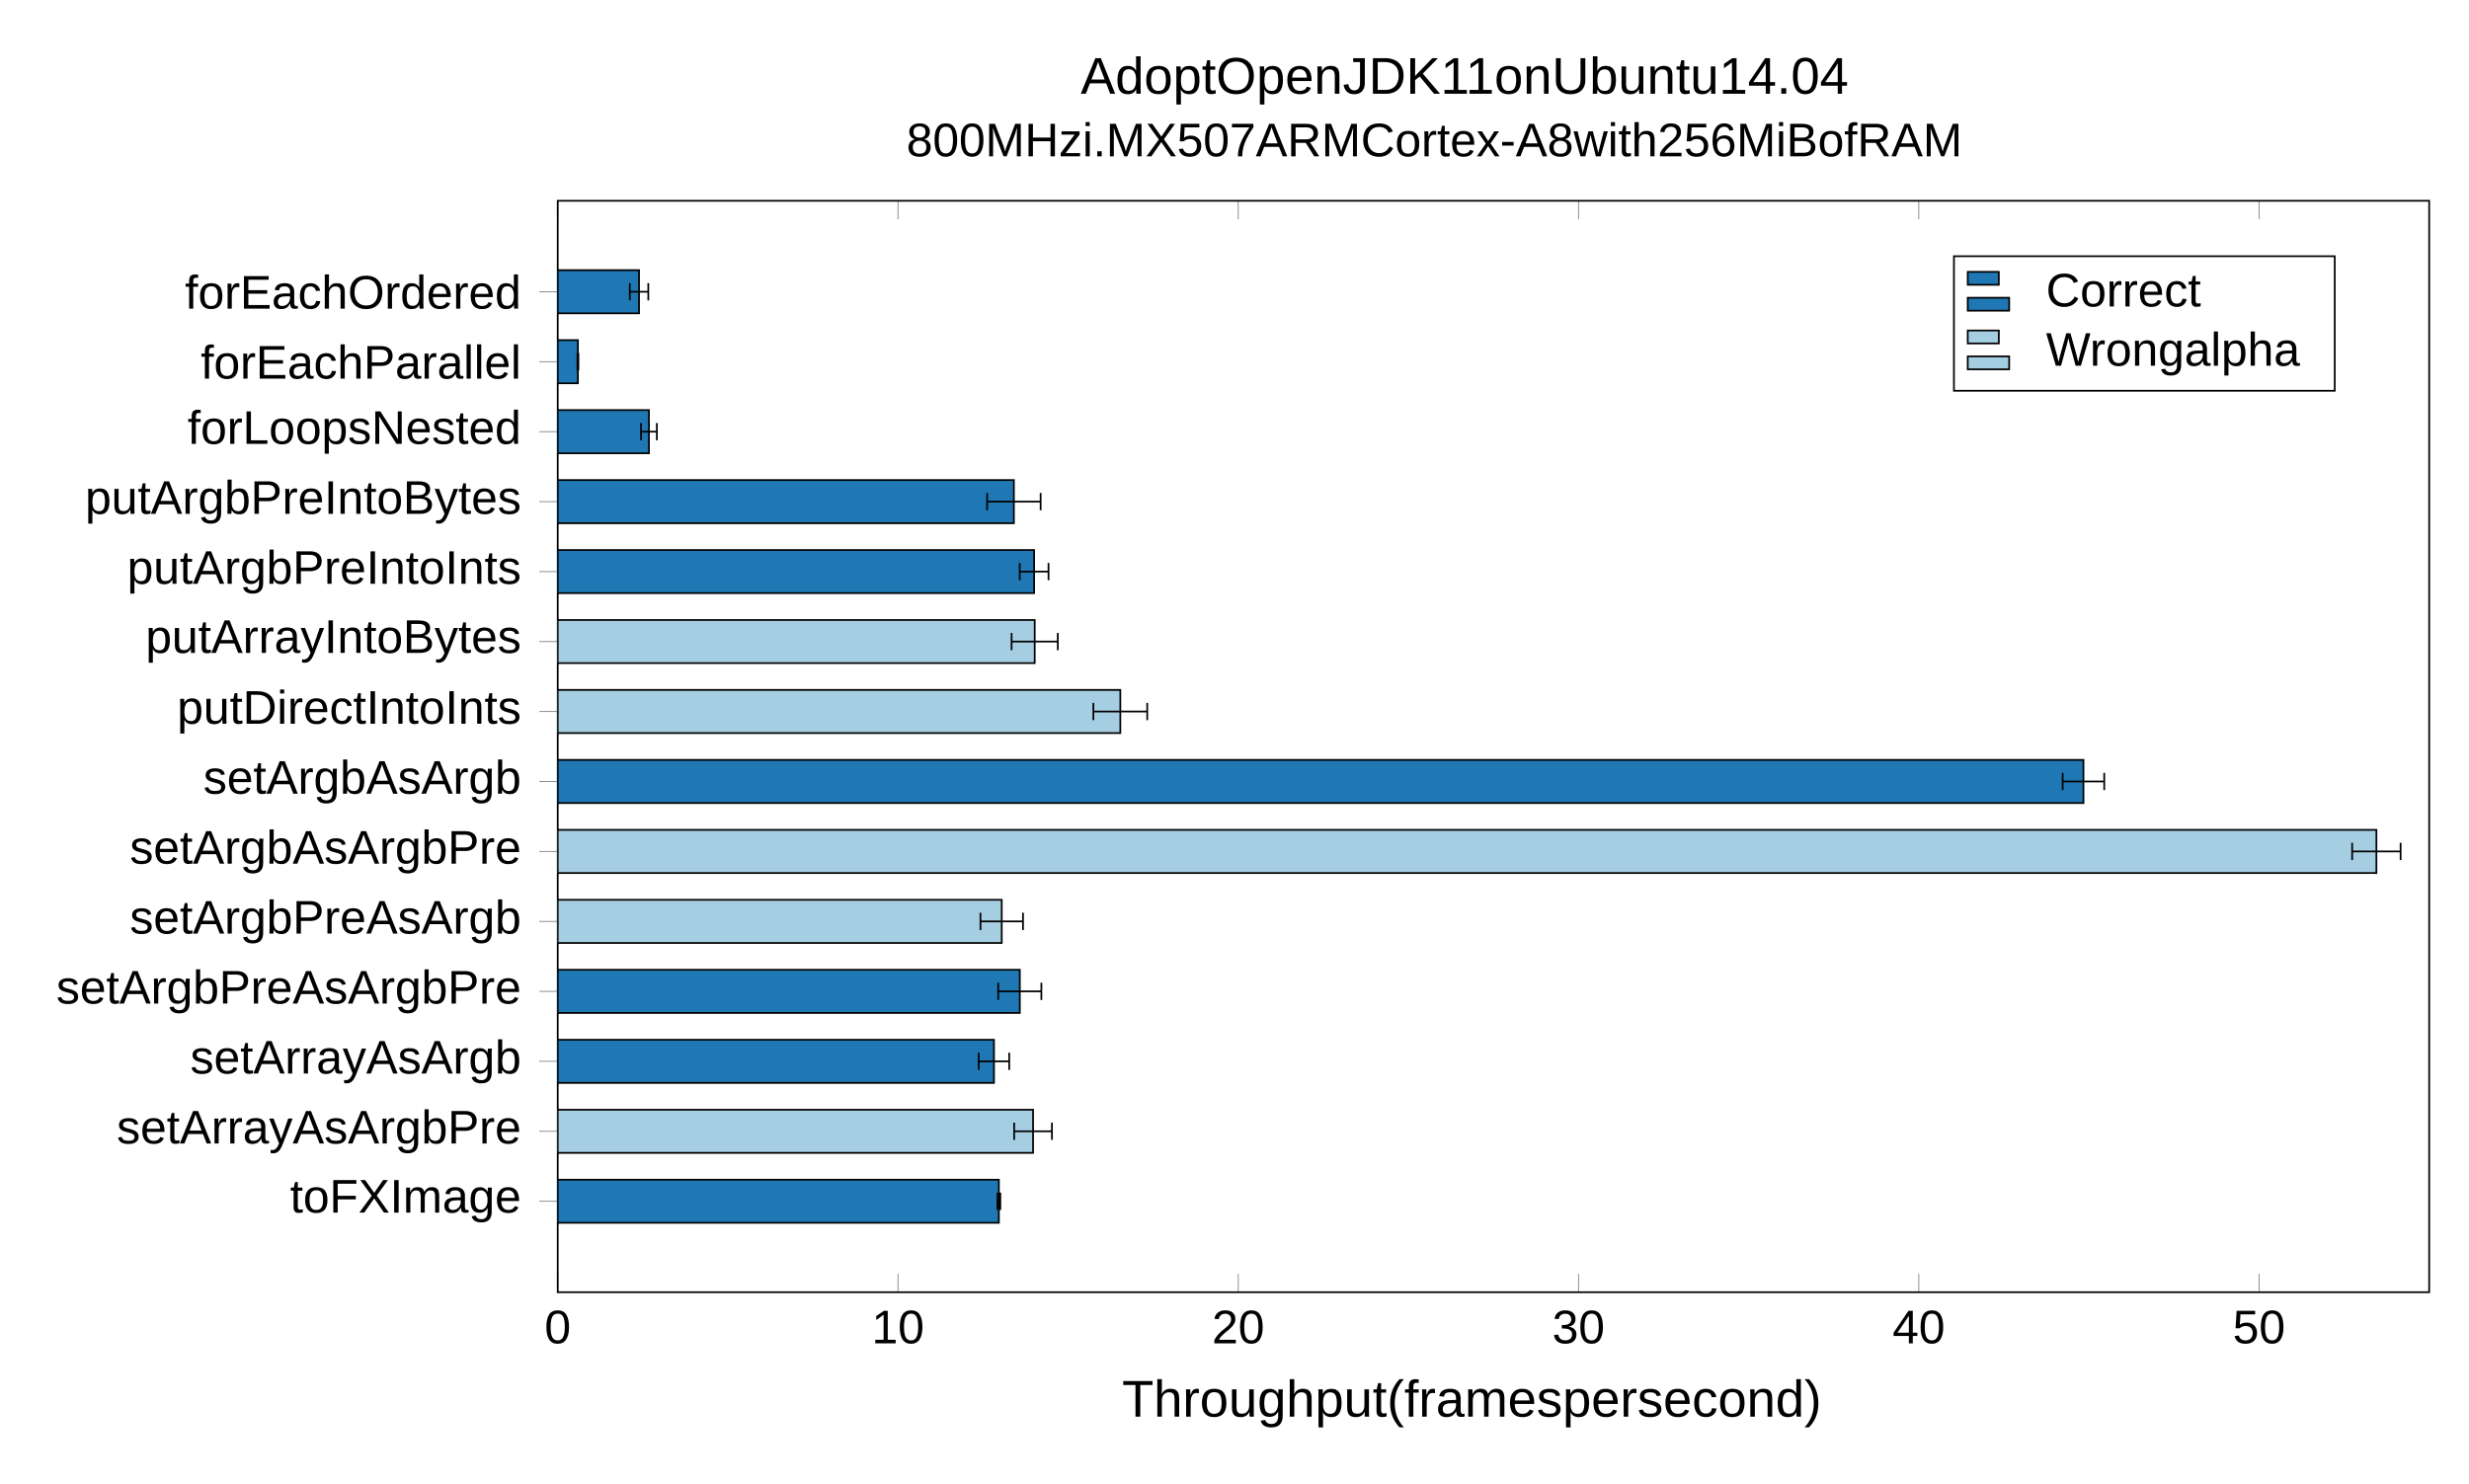
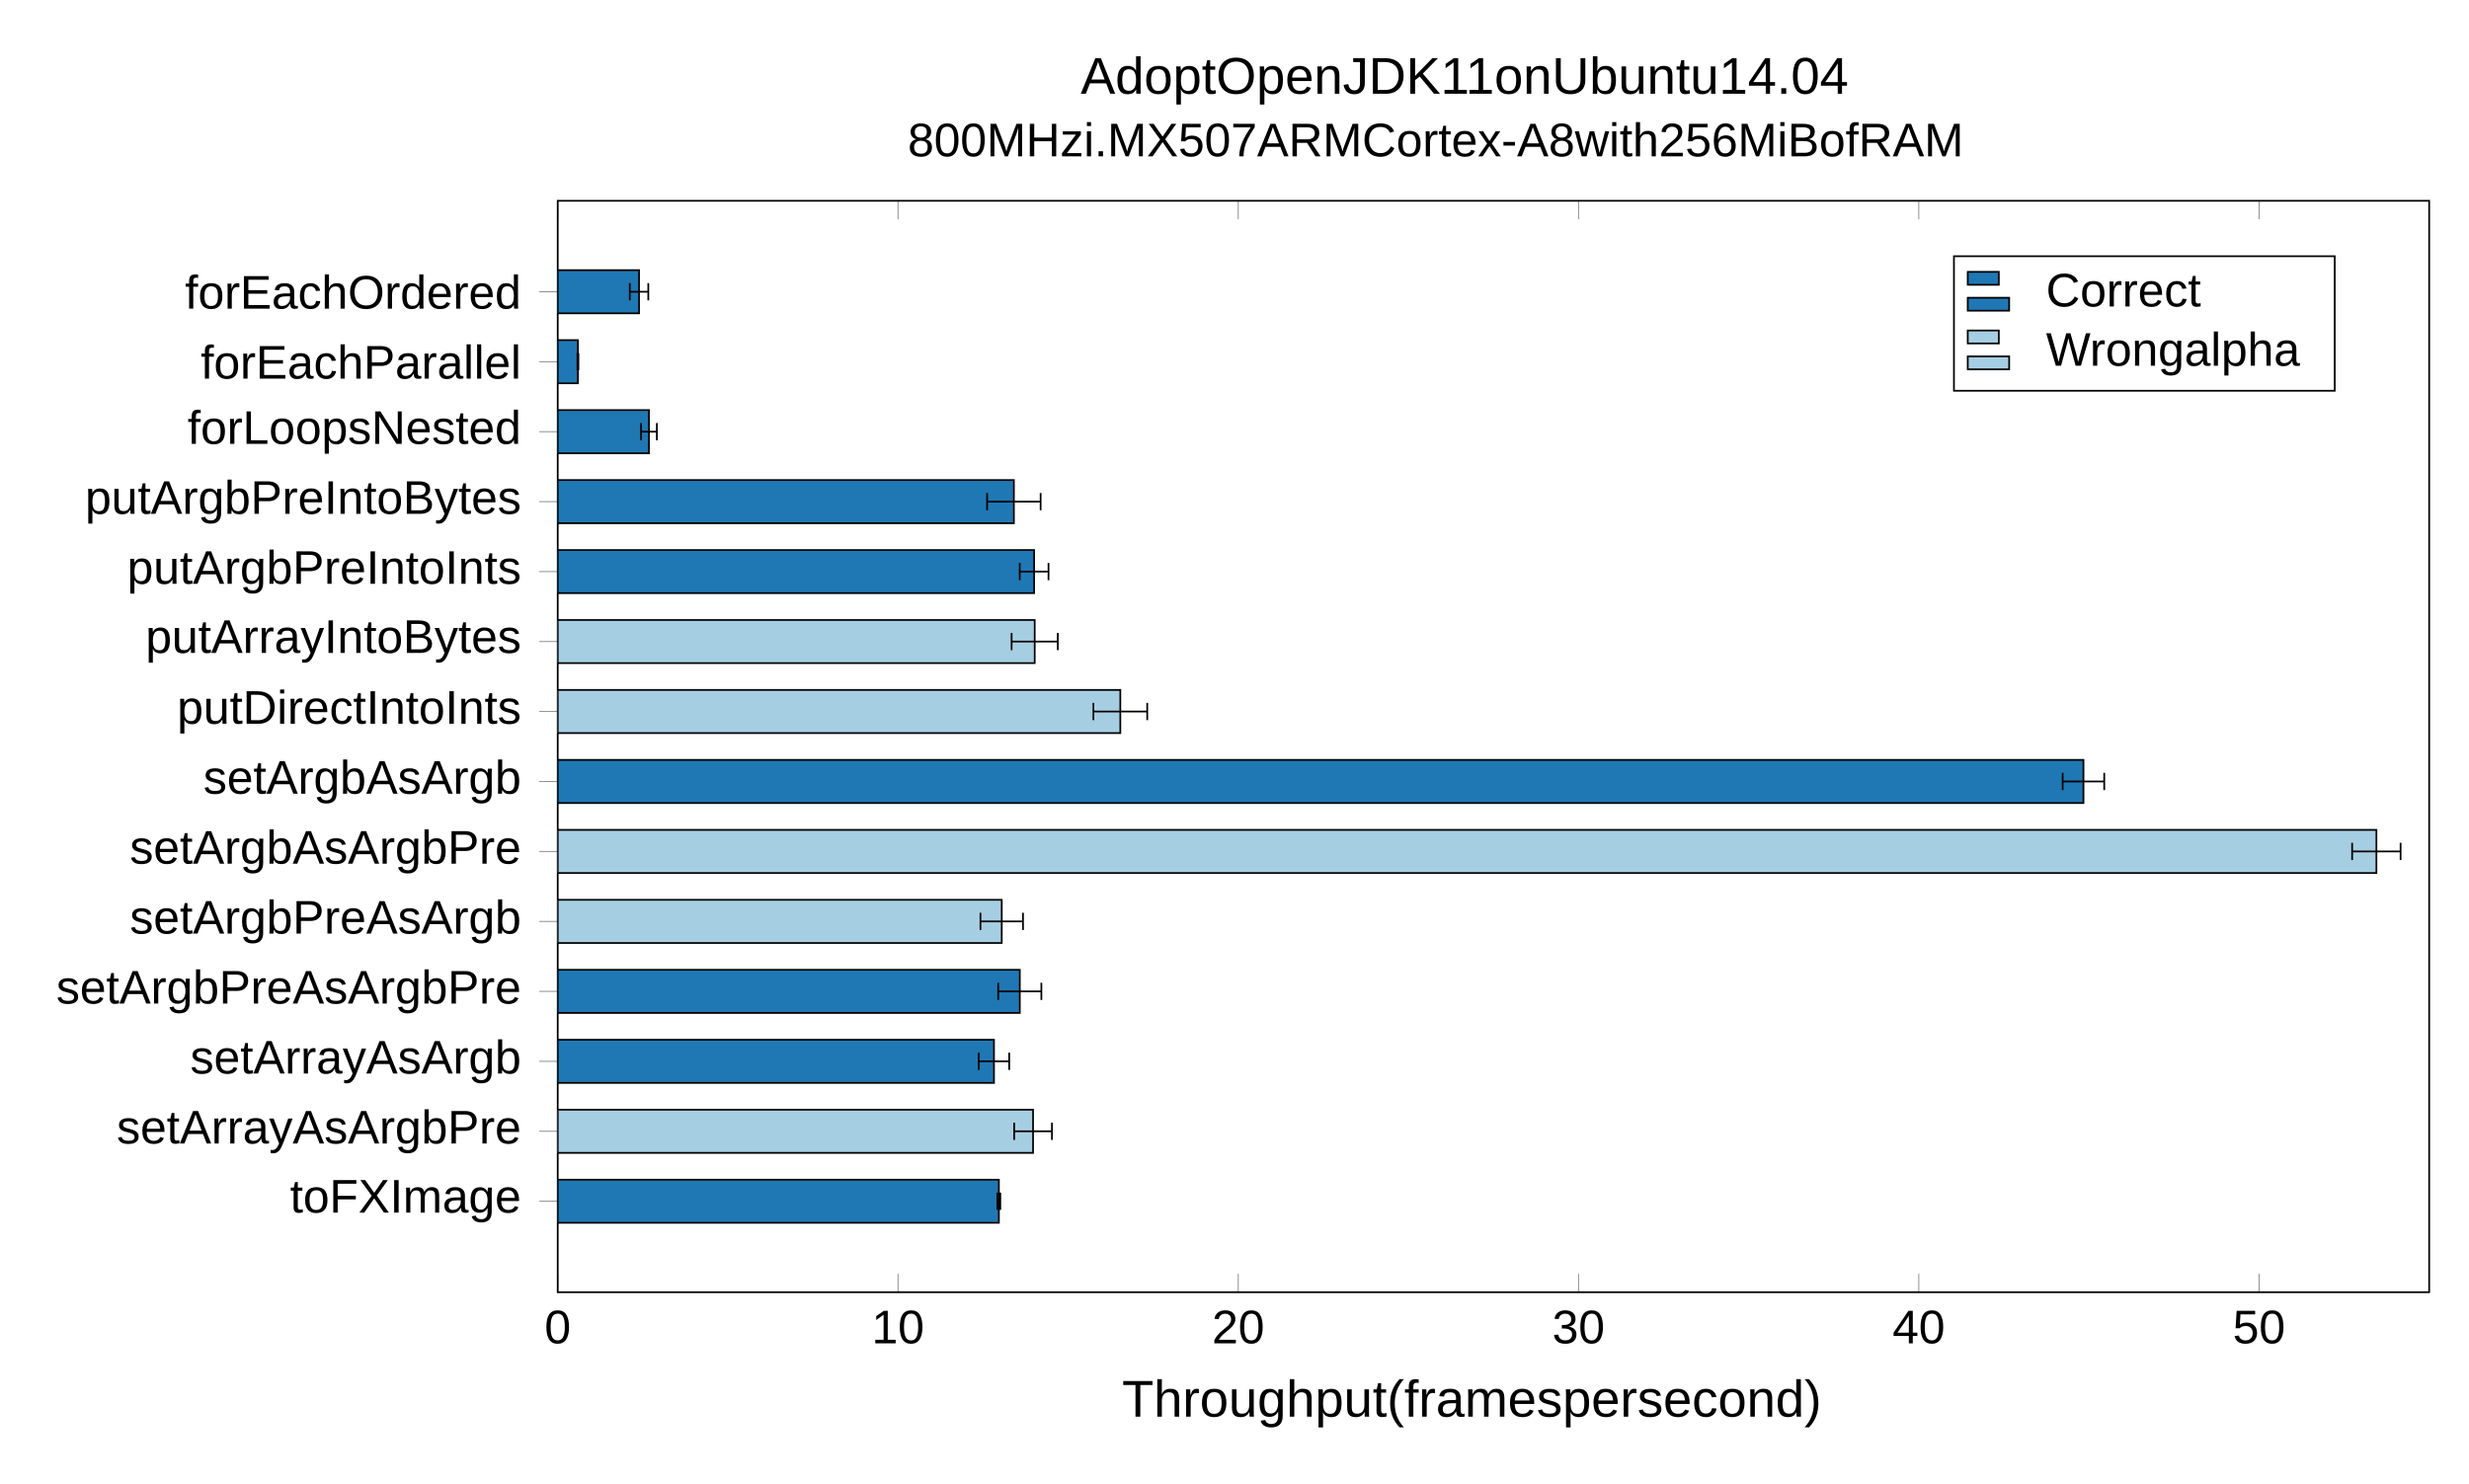
<svg xmlns="http://www.w3.org/2000/svg" height="456.752" viewBox="0 0 759.916 456.752" width="759.916">
  <clipPath id="a">
    <path d="m0 21.001h432.001v-252.001h-432.001z" />
  </clipPath>
  <g transform="matrix(1.333333 0 0 -1.333333 171.6573 89.81601)">
    <path d="m0 21.001v-4.252m78.546 4.252v-4.252m78.546 4.252v-4.252m78.546 4.252v-4.252m78.546 4.252v-4.252m78.546 4.252v-4.252m-392.728-247.749v4.252m78.546-4.252v4.252m78.546-4.252v4.252m78.546-4.252v4.252m78.546-4.252v4.252m78.546-4.252v4.252" fill="none" stroke="#808080" stroke-miterlimit="10" stroke-width=".199" />
    <path d="m-4.252 0h4.252m-4.252-16.154h4.252m-4.252-16.154h4.252m-4.252-16.154h4.252m-4.252-16.154h4.252m-4.252-16.154h4.252m-4.252-16.154h4.252m-4.252-16.154h4.252m-4.252-16.154h4.252m-4.252-16.154h4.252m-4.252-16.154h4.252m-4.252-16.154h4.252m-4.252-16.154h4.252m-4.252-16.154h4.252" fill="none" stroke="#808080" stroke-miterlimit="10" stroke-width=".199" />
    <path d="m0 21.001v-252.001h432.001v252.001z" fill="none" stroke="#000" stroke-miterlimit="10" stroke-width=".399" />
    <g font-family="Arimo,Liberation Sans,Arial,sans-serif" font-size="10.909">
      <text transform="matrix(1 0 0 -1 -3.034 -242.799)">
        <tspan x="0" y="0">0</tspan>
      </text>
      <text transform="matrix(1 0 0 -1 72.477 -242.799)">
        <tspan x="0 6.068" y="0">10</tspan>
      </text>
      <text transform="matrix(1 0 0 -1 151.022 -242.799)">
        <tspan x="0 6.068" y="0">20</tspan>
      </text>
      <text transform="matrix(1 0 0 -1 229.566 -242.799)">
        <tspan x="0 6.068" y="0">30</tspan>
      </text>
      <text transform="matrix(1 0 0 -1 308.111 -242.799)">
        <tspan x="0 6.068" y="0">40</tspan>
      </text>
      <text transform="matrix(1 0 0 -1 386.656 -242.799)">
        <tspan x="0 6.068" y="0">50</tspan>
      </text>
      <text transform="matrix(1 0 0 -1 -86.051 -3.899)">
        <tspan x="0 3.031 9.098 12.731 20.007 26.075 31.529 37.597 46.082 49.715 55.783 61.85 65.483 71.551" y="0">forEachOrdered</tspan>
      </text>
      <text transform="matrix(1 0 0 -1 -82.413 -20.053)">
        <tspan x="0 3.031 9.098 12.731 20.007 26.075 31.529 37.597 44.873 50.941 54.574 60.641 63.065 65.489 71.557" y="0">forEachParallel</tspan>
      </text>
      <text transform="matrix(1 0 0 -1 -85.455 -35.128)">
        <tspan x="0 3.031 9.098 12.731 18.799 24.866 30.934 37.001 42.456 50.335 56.402 61.857 64.887 70.955" y="0">forLoopsNested</tspan>
      </text>
      <text transform="matrix(1 0 0 -1 -109.1 -51.281)">
        <tspan x="0 6.068 12.135 15.166 22.442 26.075 32.143 38.21 45.487 49.119 55.187 58.217 64.285 67.316 73.383 80.66 86.114 89.145 95.212" y="0">putArgbPreIntoBytes</tspan>
      </text>
      <text transform="matrix(1 0 0 -1 -99.4 -67.435)">
        <tspan x="0 6.068 12.135 15.166 22.442 26.075 32.143 38.21 45.487 49.119 55.187 58.217 64.285 67.316 73.383 76.414 82.481 85.512" y="0">putArgbPreIntoInts</tspan>
      </text>
      <text transform="matrix(1 0 0 -1 -95.144 -83.389)">
        <tspan x="0 6.068 12.135 15.166 22.442 26.075 29.708 35.775 41.23 44.26 50.328 53.359 59.426 66.703 72.157 75.188 81.255" y="0">putArrayIntoBytes</tspan>
      </text>
      <text transform="matrix(1 0 0 -1 -87.868 -99.742)">
        <tspan x="0 6.068 12.135 15.166 23.044 25.468 29.101 35.169 40.623 43.654 46.684 52.752 55.783 61.85 64.881 70.948 73.979" y="0">putDirectIntoInts</tspan>
      </text>
      <text transform="matrix(1 0 0 -1 -81.806 -115.896)">
        <tspan x="0 5.455 11.522 14.553 21.829 25.462 31.529 37.597 44.873 50.328 57.604 61.237 67.305" y="0">setArgbAsArgb</tspan>
      </text>
      <text transform="matrix(1 0 0 -1 -98.782 -132.049)">
        <tspan x="0 5.455 11.522 14.553 21.829 25.462 31.529 37.597 44.873 50.328 57.604 61.237 67.305 73.372 80.649 84.281" y="0">setArgbAsArgbPre</tspan>
      </text>
      <text transform="matrix(1 0 0 -1 -98.782 -148.203)">
        <tspan x="0 5.455 11.522 14.553 21.829 25.462 31.529 37.597 44.873 48.506 54.574 61.85 67.305 74.581 78.214 84.281" y="0">setArgbPreAsArgb</tspan>
      </text>
      <text transform="matrix(1 0 0 -1 -115.758 -164.356)">
        <tspan x="0 5.455 11.522 14.553 21.829 25.462 31.529 37.597 44.873 48.506 54.574 61.85 67.305 74.581 78.214 84.281 90.349 97.625 101.258" y="0">setArgbPreAsArgbPre</tspan>
      </text>
      <text transform="matrix(1 0 0 -1 -84.826 -180.51)">
        <tspan x="0 5.455 11.522 14.553 21.829 25.462 29.095 35.162 40.617 47.893 53.348 60.624 64.257 70.324" y="0">setArrayAsArgb</tspan>
      </text>
      <text transform="matrix(1 0 0 -1 -101.802 -196.663)">
        <tspan x="0 5.455 11.522 14.553 21.829 25.462 29.095 35.162 40.617 47.893 53.348 60.624 64.257 70.324 76.392 83.668 87.301" y="0">setArrayAsArgbPre</tspan>
      </text>
      <text transform="matrix(1 0 0 -1 -61.794 -212.617)">
        <tspan x="0 3.031 9.098 15.761 23.038 26.068 35.156 41.223 47.291" y="0">toFXImage</tspan>
      </text>
    </g>
    <g clip-path="url(#a)" stroke="#000" stroke-miterlimit="10" stroke-width=".399">
      <path d="m0-4.981h18.772v9.963h-18.772z" fill="#1f78b4" />
      <path d="m18.772 0h2.136" fill="#1f78b4" />
      <path d="m0 1.993v-3.985" fill="none" transform="translate(20.908)" />
      <path d="m18.772 0h-2.136" fill="#1f78b4" />
      <path d="m0 1.993v-3.985" fill="none" transform="matrix(-1 0 0 -1 16.636 -.001)" />
      <path d="m0-21.135h4.658v9.963h-4.658z" fill="#1f78b4" />
      <path d="m4.658-16.154h.11" fill="#1f78b4" />
      <path d="m0 1.993v-3.985" fill="none" transform="translate(4.767 -16.154)" />
      <path d="m4.658-16.154h-.11" fill="#1f78b4" />
      <path d="m0 1.993v-3.985" fill="none" transform="matrix(-1 0 0 -1 4.548 -16.153)" />
      <path d="m0-37.289h21.058v9.963h-21.058z" fill="#1f78b4" />
      <path d="m21.058-32.308h1.83" fill="#1f78b4" />
      <path d="m0 1.993v-3.985" fill="none" transform="translate(22.888 -32.307)" />
      <path d="m21.058-32.308h-1.83" fill="#1f78b4" />
      <path d="m0 1.993v-3.985" fill="none" transform="matrix(-1 0 0 -1 19.228 -32.308)" />
      <path d="m0-53.443h105.298v9.963h-105.298z" fill="#1f78b4" />
      <path d="m105.298-48.461h6.174" fill="#1f78b4" />
      <path d="m0 1.993v-3.985" fill="none" transform="translate(111.47 -48.461)" />
      <path d="m105.298-48.461h-6.174" fill="#1f78b4" />
      <path d="m0 1.993v-3.985" fill="none" transform="matrix(-1 0 0 -1 99.123 -48.46)" />
      <path d="m0-69.596h109.972v9.963h-109.972z" fill="#1f78b4" />
      <path d="m109.972-64.615h3.322" fill="#1f78b4" />
      <path d="m0 1.993v-3.985" fill="none" transform="translate(113.292 -64.614)" />
      <path d="m109.972-64.615h-3.322" fill="#1f78b4" />
      <path d="m0 1.993v-3.985" fill="none" transform="matrix(-1 0 0 -1 106.648 -64.615)" />
      <path d="m0-85.75h110.105v9.963h-110.105z" fill="#a6cee3" />
      <path d="m110.105-80.769h5.333" fill="#a6cee3" />
      <path d="m0 1.993v-3.985" fill="none" transform="translate(115.437 -80.768)" />
      <path d="m110.105-80.769h-5.333" fill="#a6cee3" />
      <path d="m0 1.993v-3.985" fill="none" transform="matrix(-1 0 0 -1 104.77 -80.769)" />
      <path d="m0-101.904h129.867v9.963h-129.867z" fill="#a6cee3" />
      <path d="m129.867-96.923h6.213" fill="#a6cee3" />
      <path d="m0 1.993v-3.985" fill="none" transform="translate(136.078 -96.922)" />
      <path d="m129.867-96.923h-6.213" fill="#a6cee3" />
      <path d="m0 1.993v-3.985" fill="none" transform="matrix(-1 0 0 -1 123.653 -96.921)" />
      <path d="m0-118.058h352.198v9.963h-352.198z" fill="#1f78b4" />
      <path d="m352.198-113.076h4.799" fill="#1f78b4" />
      <path d="m0 1.993v-3.985" fill="none" transform="translate(356.993 -113.075)" />
      <path d="m352.198-113.076h-4.799" fill="#1f78b4" />
      <path d="m0 1.993v-3.985" fill="none" transform="matrix(-1 0 0 -1 347.395 -113.076)" />
      <path d="m0-134.212h419.818v9.963h-419.818z" fill="#a6cee3" />
      <path d="m419.818-129.23h5.592" fill="#a6cee3" />
      <path d="m0 1.993v-3.985" fill="none" transform="translate(425.405 -129.229)" />
      <path d="m419.818-129.23h-5.592" fill="#a6cee3" />
      <path d="m0 1.993v-3.985" fill="none" transform="matrix(-1 0 0 -1 414.22 -129.228)" />
      <path d="m0-150.365h102.494v9.963h-102.494z" fill="#a6cee3" />
      <path d="m102.494-145.384h4.909" fill="#a6cee3" />
      <path d="m0 1.993v-3.985" fill="none" transform="translate(107.402 -145.382)" />
      <path d="m102.494-145.384h-4.909" fill="#a6cee3" />
      <path d="m0 1.993v-3.985" fill="none" transform="matrix(-1 0 0 -1 97.584 -145.383)" />
      <path d="m0-166.519h106.665v9.963h-106.665z" fill="#1f78b4" />
      <path d="m106.665-161.538h4.98" fill="#1f78b4" />
      <path d="m0 1.993v-3.985" fill="none" transform="translate(111.643 -161.536)" />
      <path d="m106.665-161.538h-4.98" fill="#1f78b4" />
      <path d="m0 1.993v-3.985" fill="none" transform="matrix(-1 0 0 -1 101.684 -161.535)" />
      <path d="m0-182.673h100.703v9.963h-100.703z" fill="#1f78b4" />
      <path d="m100.703-177.692h3.519" fill="#1f78b4" />
      <path d="m0 1.993v-3.985" fill="none" transform="translate(104.221 -177.689)" />
      <path d="m100.703-177.692h-3.519" fill="#1f78b4" />
      <path d="m0 1.993v-3.985" fill="none" transform="matrix(-1 0 0 -1 97.183 -177.69)" />
      <path d="m0-198.827h109.728v9.963h-109.728z" fill="#a6cee3" />
      <path d="m109.728-193.845h4.359" fill="#a6cee3" />
      <path d="m0 1.993v-3.985" fill="none" transform="translate(114.086 -193.843)" />
      <path d="m109.728-193.845h-4.359" fill="#a6cee3" />
      <path d="m0 1.993v-3.985" fill="none" transform="matrix(-1 0 0 -1 105.367 -193.842)" />
      <path d="m0-214.98h101.834v9.963h-101.834z" fill="#1f78b4" />
      <path d="m101.834-209.999h.33" fill="#1f78b4" />
      <path d="m0 1.993v-3.985" fill="none" transform="translate(102.163 -209.997)" />
      <path d="m101.834-209.999h-.33" fill="#1f78b4" />
      <path d="m0 1.993v-3.985" fill="none" transform="matrix(-1 0 0 -1 101.503 -209.996)" />
    </g>
  </g>
  <g font-family="Arimo,Liberation Sans,Arial,sans-serif">
    <text font-size="11.955" transform="matrix(1.333333 0 0 1.333333 345.36 436.1307)">
      <tspan x="0 7.302 13.952 17.933 24.582 31.232 37.881 44.531 51.18 57.83 64.462 68.443 71.764 75.746 82.395 92.354 99.003 108.304 114.954 121.603 128.908 134.885 141.535 147.512 154.162 160.811 167.461" y="0">Throughput(framespersecond)</tspan>
    </text>
    <text font-size="11.955" transform="matrix(1.333333 0 0 1.333333 332.6307 28.86268)">
      <tspan x="0 7.974 14.624 21.273 27.922 31.244 40.542 47.192 53.841 60.491 66.468 75.102 86.388 92.165 102.126 108.775 118.736 127.37 134.02 140.669 147.319 150.64 160.613 167.262 173.912 177.233 183.882" y="0">AdoptOpenJDK11onUbuntu14.04</tspan>
    </text>
-     <text font-size="10.909" transform="matrix(1.333333 0 0 1.333333 278.9893 48.12401)">
-       <tspan x="0 6.068 12.135 21.225 30.312 38.191 46.678 49.102 52.132 61.22 68.496 74.564 80.631 89.732 97.008 104.887 117.007 124.885 130.953 134.585 137.616 143.684 149.138 152.771 160.047 169.137 177.015 179.439 182.47 191.57 197.638 203.705 212.806 221.893 224.317 234.626 240.694 246.746 254.625 261.901" y="0">800MHzi.MX507ARMCortex-A8with256MiBofRAM</tspan>
+     <text font-size="10.909" transform="matrix(1.333333 0 0 1.333333 279.3907 48.12401)">
+       <tspan x="0 6.068 12.135 21.225 30.312 38.191 46.678 49.102 52.132 61.22 68.496 74.564 80.631 89.132 96.408 104.287 116.396 124.274 130.342 133.975 137.005 143.073 148.527 152.16 159.436 168.537 176.415 178.839 181.87 190.97 197.038 203.105 212.206 221.293 223.717 234.015 240.083 246.146 254.025 261.301" y="0">800MHzi.MX507ARMCortex-A8with256MiBofRAM</tspan>
    </text>
  </g>
  <path d="m322.301-22.863h87.899v31.064h-87.899z" fill="none" stroke="#000" stroke-miterlimit="10" stroke-width=".399" transform="matrix(1.333333 0 0 -1.333333 171.6573 89.81601)" />
  <path d="m0-3.885h9.564v2.989h-9.564zm0 5.978h7.173v2.989h-7.173z" fill="#1f78b4" stroke="#000" stroke-miterlimit="10" stroke-width=".399" transform="matrix(1.333333 0 0 -1.333333 605.6373 90.46801)" />
  <text font-family="Arimo,Liberation Sans,Arial,sans-serif" font-size="10.909" transform="matrix(1.333333 0 0 1.333333 629.7333 94.35068)">
    <tspan x="0 7.879 13.946 17.579 21.212 27.279 32.734" y="0">Correct</tspan>
  </text>
  <path d="m0-3.885h9.564v2.989h-9.564zm0 5.978h7.173v2.989h-7.173z" fill="#a6cee3" stroke="#000" stroke-miterlimit="10" stroke-width=".399" transform="matrix(1.333333 0 0 -1.333333 605.6373 108.5213)" />
  <text font-family="Arimo,Liberation Sans,Arial,sans-serif" font-size="10.909" transform="matrix(1.333333 0 0 1.333333 629.7333 112.596)">
    <tspan x="0 10.1 13.732 19.8 25.868 34.957 41.025 43.449 49.516 55.584" y="0">Wrongalpha</tspan>
  </text>
</svg>
